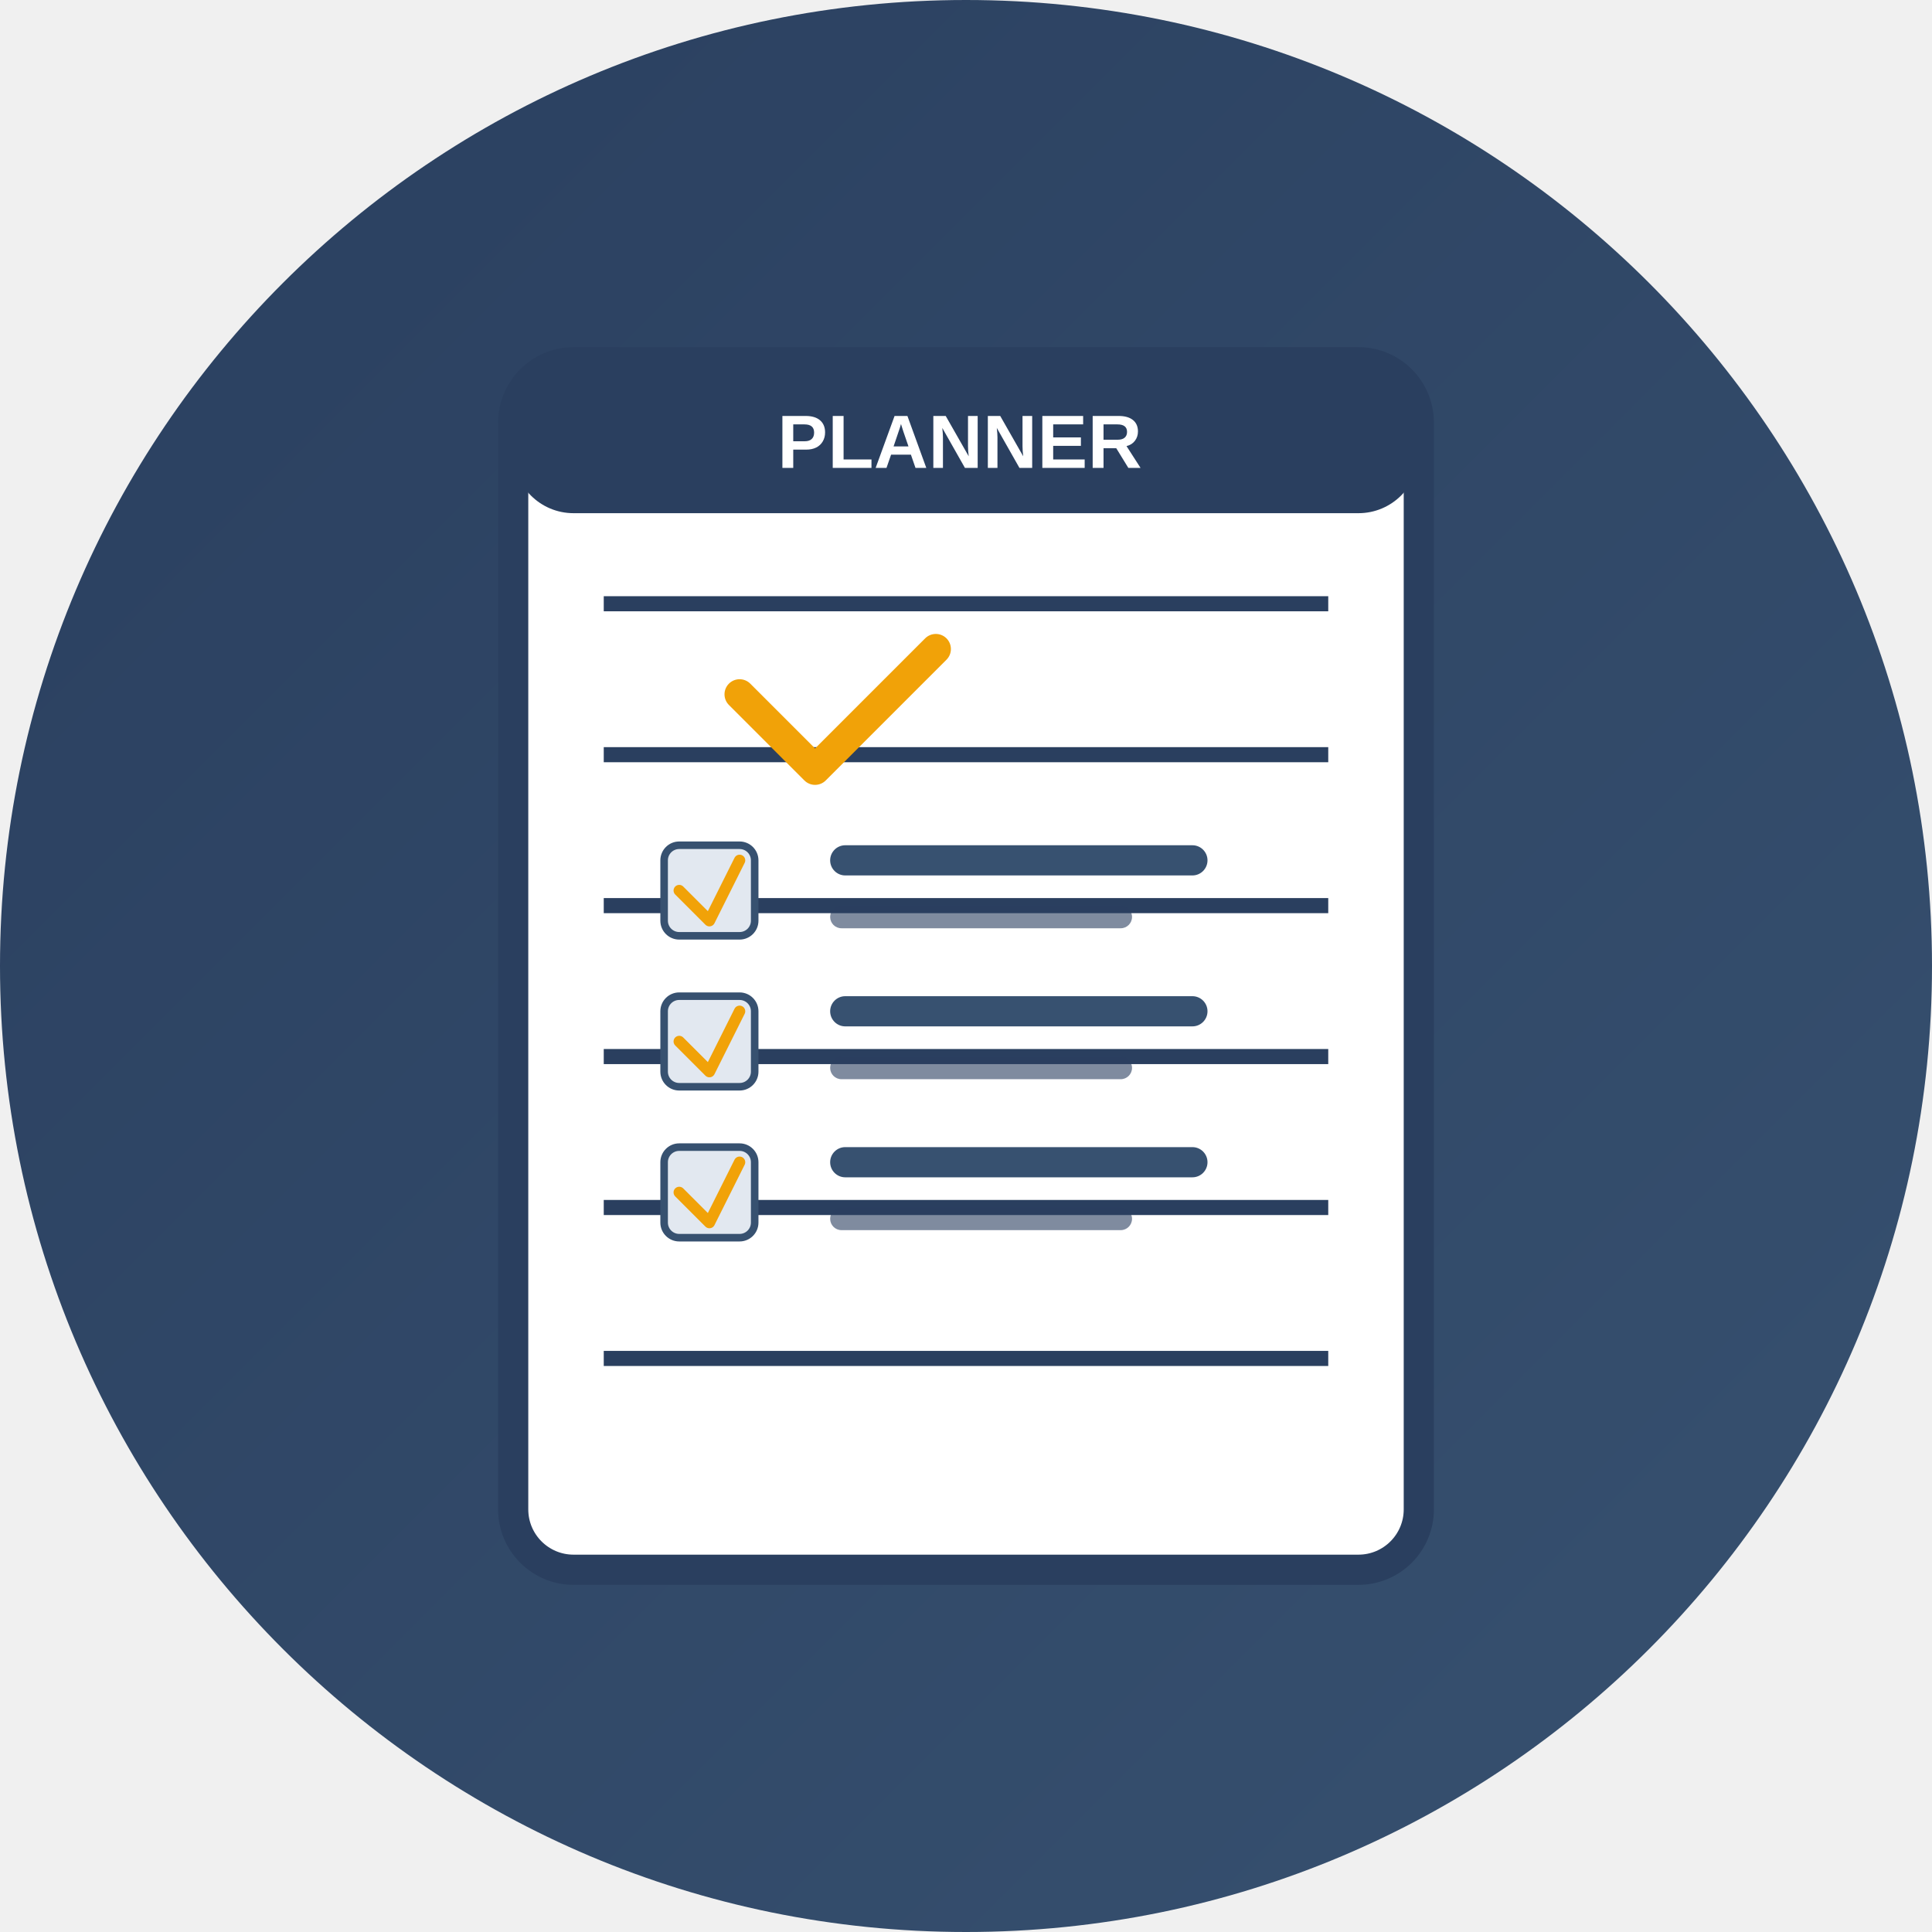
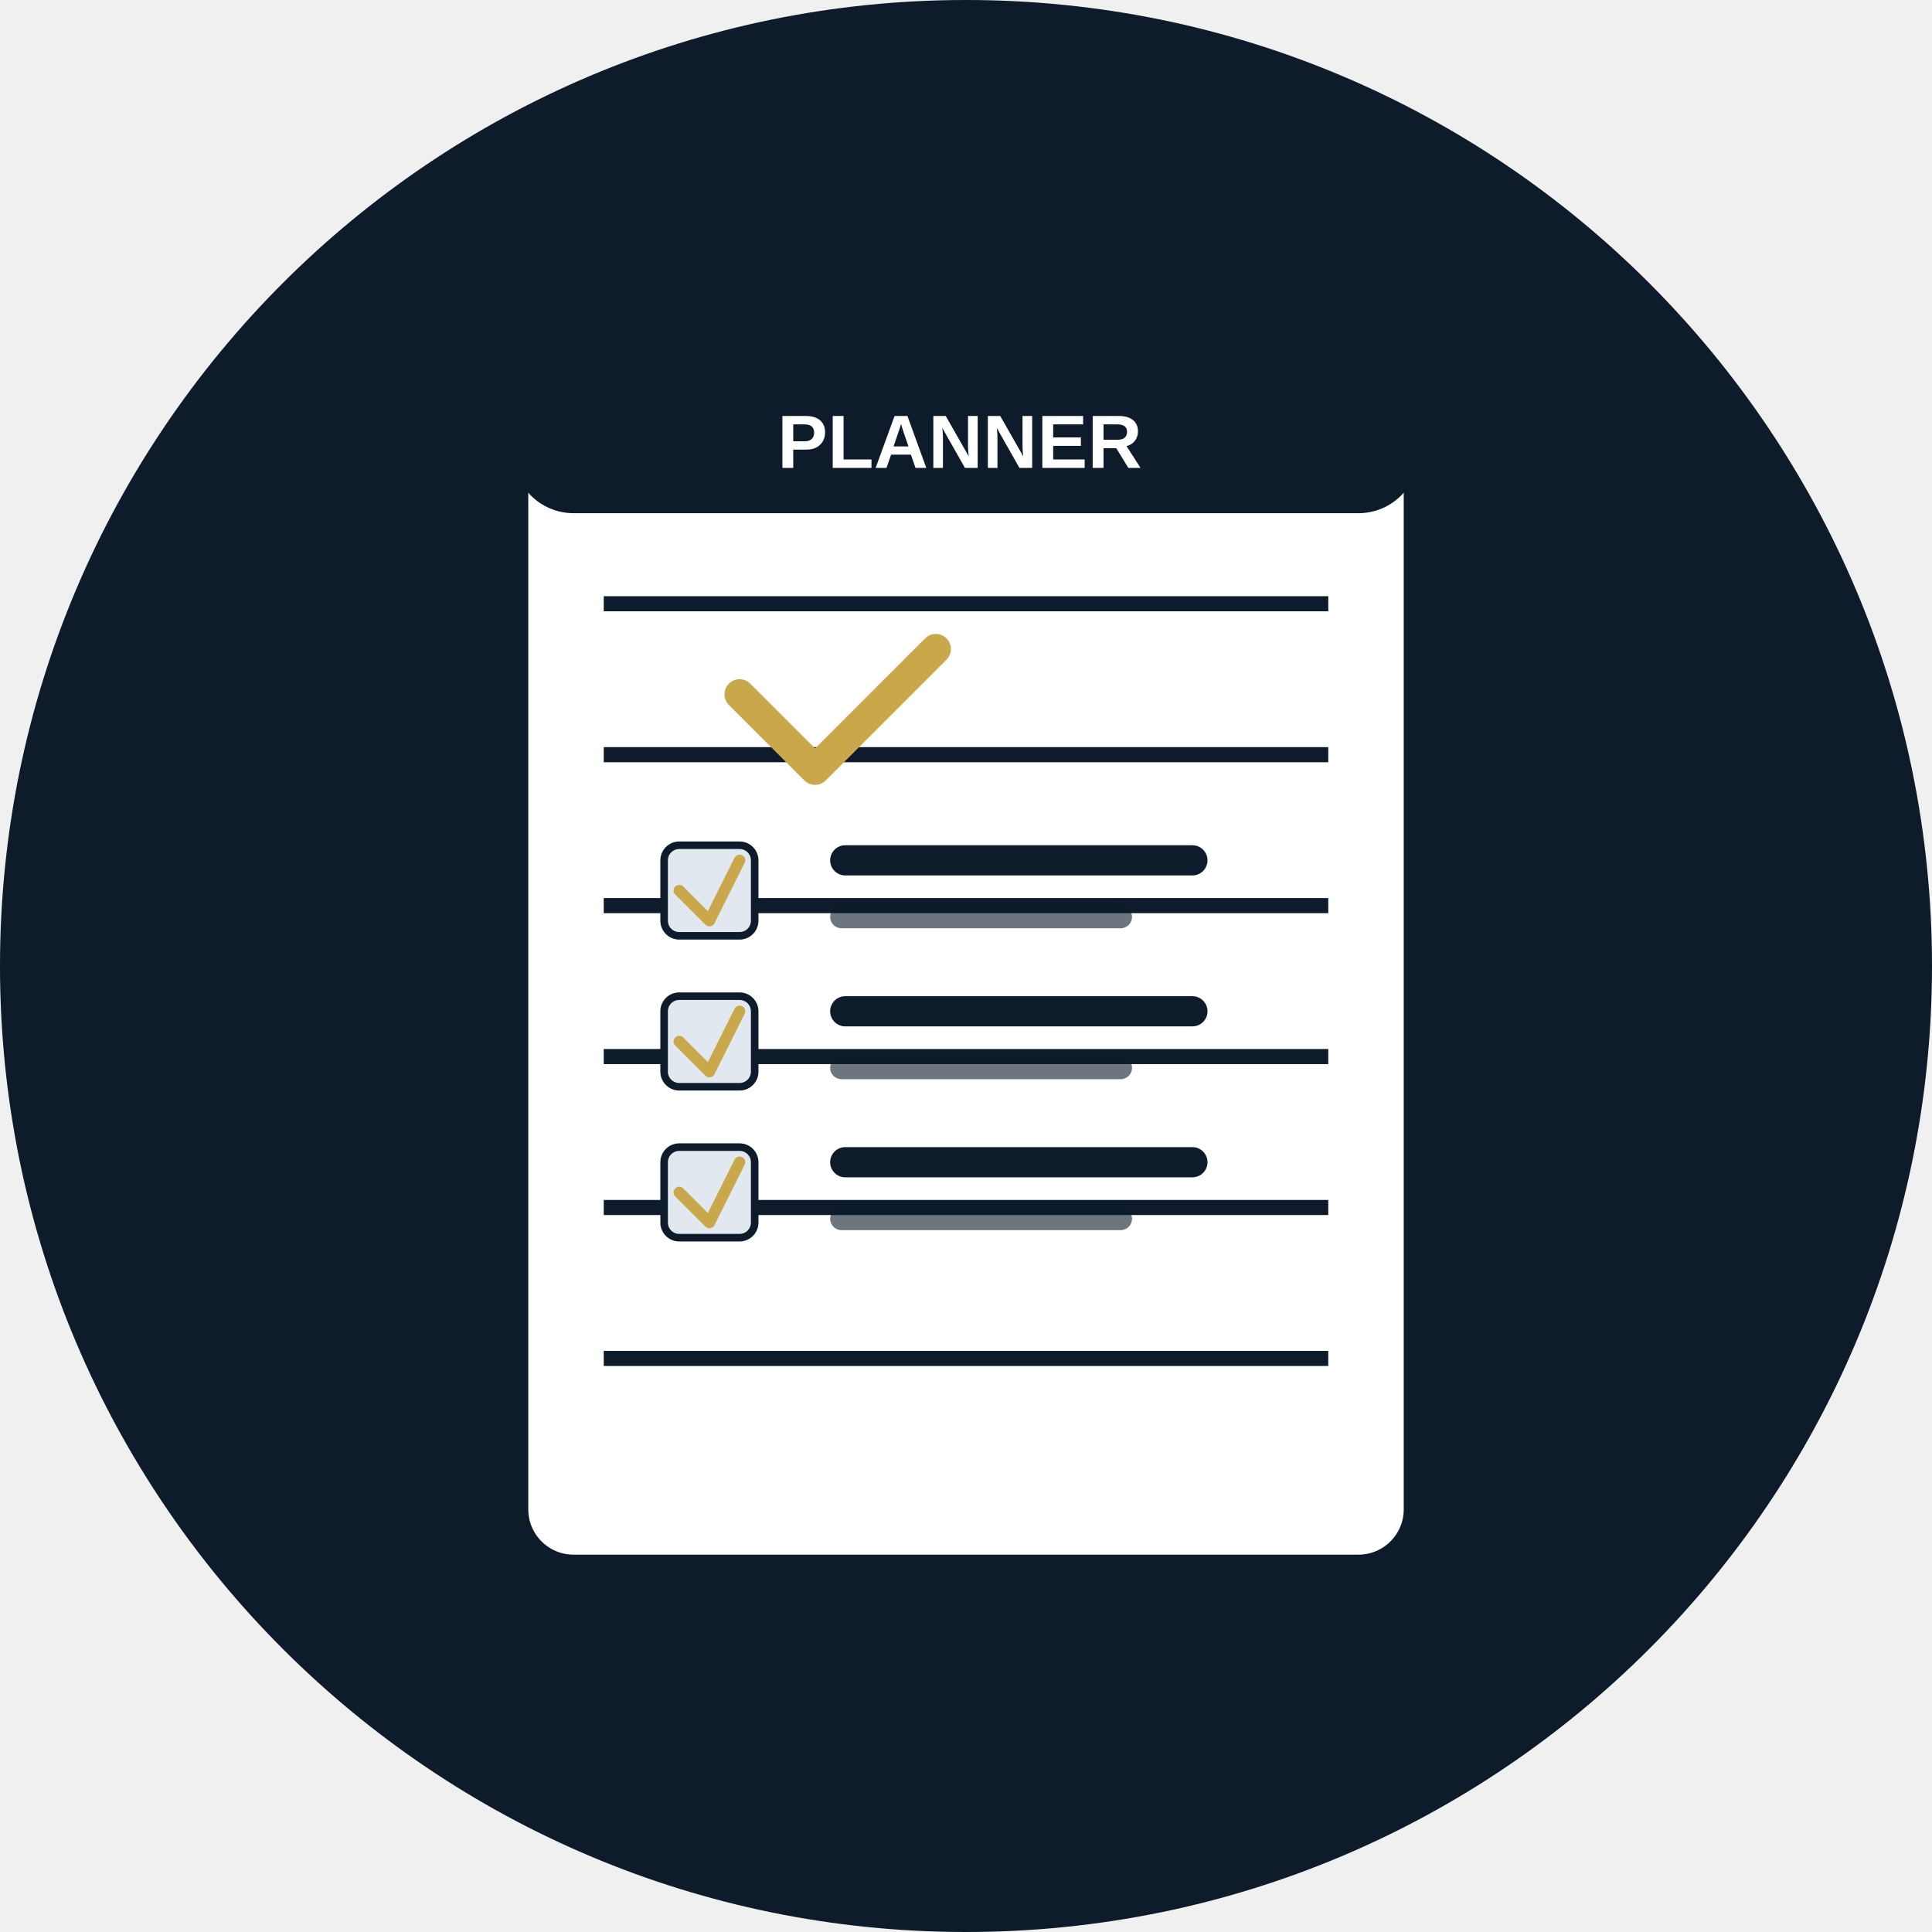
<svg xmlns="http://www.w3.org/2000/svg" width="512" height="512" viewBox="0 0 512 512" fill="none">
  <circle cx="256" cy="256" r="256" fill="url(#paint0_linear)" />
-   <rect x="136" y="96" width="240" height="320" rx="16" fill="#FFFFFF" stroke="#2A3F5F" stroke-width="8" />
-   <line x1="160" y1="160" x2="352" y2="160" stroke="#2A3F5F" stroke-width="4" />
-   <line x1="160" y1="200" x2="352" y2="200" stroke="#2A3F5F" stroke-width="4" />
-   <line x1="160" y1="240" x2="352" y2="240" stroke="#2A3F5F" stroke-width="4" />
-   <line x1="160" y1="280" x2="352" y2="280" stroke="#2A3F5F" stroke-width="4" />
-   <line x1="160" y1="320" x2="352" y2="320" stroke="#2A3F5F" stroke-width="4" />
-   <line x1="160" y1="360" x2="352" y2="360" stroke="#2A3F5F" stroke-width="4" />
-   <path d="M196 184 L216 204 L248 172" stroke="#F1A208" stroke-width="8" stroke-linecap="round" stroke-linejoin="round" />
-   <rect x="176" y="224" width="24" height="24" rx="4" fill="#E2E8F0" stroke="#375170" stroke-width="2" />
-   <path d="M180 236 L188 244 L196 228" stroke="#F1A208" stroke-width="3" stroke-linecap="round" stroke-linejoin="round" />
-   <rect x="176" y="264" width="24" height="24" rx="4" fill="#E2E8F0" stroke="#375170" stroke-width="2" />
-   <path d="M180 276 L188 284 L196 268" stroke="#F1A208" stroke-width="3" stroke-linecap="round" stroke-linejoin="round" />
-   <rect x="176" y="304" width="24" height="24" rx="4" fill="#E2E8F0" stroke="#375170" stroke-width="2" />
-   <path d="M180 316 L188 324 L196 308" stroke="#F1A208" stroke-width="3" stroke-linecap="round" stroke-linejoin="round" />
-   <rect x="220" y="224" width="100" height="8" rx="4" fill="#375170" />
-   <rect x="220" y="240" width="80" height="6" rx="3" fill="#2A3F5F" fill-opacity="0.6" />
-   <rect x="220" y="264" width="100" height="8" rx="4" fill="#375170" />
-   <rect x="220" y="280" width="80" height="6" rx="3" fill="#2A3F5F" fill-opacity="0.6" />
-   <rect x="220" y="304" width="100" height="8" rx="4" fill="#375170" />
-   <rect x="220" y="320" width="80" height="6" rx="3" fill="#2A3F5F" fill-opacity="0.6" />
-   <rect x="136" y="96" width="240" height="40" rx="16" fill="#2A3F5F" />
+   <rect x="136" y="96" width="240" height="320" rx="16" fill="#FFFFFF" stroke="#0D1B2A" stroke-width="8" />
+   <line x1="160" y1="160" x2="352" y2="160" stroke="#0D1B2A" stroke-width="4" />
+   <line x1="160" y1="200" x2="352" y2="200" stroke="#0D1B2A" stroke-width="4" />
+   <line x1="160" y1="240" x2="352" y2="240" stroke="#0D1B2A" stroke-width="4" />
+   <line x1="160" y1="280" x2="352" y2="280" stroke="#0D1B2A" stroke-width="4" />
+   <line x1="160" y1="320" x2="352" y2="320" stroke="#0D1B2A" stroke-width="4" />
+   <line x1="160" y1="360" x2="352" y2="360" stroke="#0D1B2A" stroke-width="4" />
+   <path d="M196 184 L216 204 L248 172" stroke="#C9A84C" stroke-width="8" stroke-linecap="round" stroke-linejoin="round" />
+   <rect x="176" y="224" width="24" height="24" rx="4" fill="#E2E8F0" stroke="#0D1B2A" stroke-width="2" />
+   <path d="M180 236 L188 244 L196 228" stroke="#C9A84C" stroke-width="3" stroke-linecap="round" stroke-linejoin="round" />
+   <rect x="176" y="264" width="24" height="24" rx="4" fill="#E2E8F0" stroke="#0D1B2A" stroke-width="2" />
+   <path d="M180 276 L188 284 L196 268" stroke="#C9A84C" stroke-width="3" stroke-linecap="round" stroke-linejoin="round" />
+   <rect x="176" y="304" width="24" height="24" rx="4" fill="#E2E8F0" stroke="#0D1B2A" stroke-width="2" />
+   <path d="M180 316 L188 324 L196 308" stroke="#C9A84C" stroke-width="3" stroke-linecap="round" stroke-linejoin="round" />
+   <rect x="220" y="224" width="100" height="8" rx="4" fill="#0D1B2A" />
+   <rect x="220" y="240" width="80" height="6" rx="3" fill="#0D1B2A" fill-opacity="0.6" />
+   <rect x="220" y="264" width="100" height="8" rx="4" fill="#0D1B2A" />
+   <rect x="220" y="280" width="80" height="6" rx="3" fill="#0D1B2A" fill-opacity="0.6" />
+   <rect x="220" y="304" width="100" height="8" rx="4" fill="#0D1B2A" />
+   <rect x="220" y="320" width="80" height="6" rx="3" fill="#0D1B2A" fill-opacity="0.6" />
+   <rect x="136" y="96" width="240" height="40" rx="16" fill="#0D1B2A" />
  <text x="206" y="124" font-family="Arial, sans-serif" font-size="20" font-weight="bold" fill="#FFFFFF">PLANNER</text>
  <defs>
    <linearGradient id="paint0_linear" x1="0" y1="0" x2="512" y2="512" gradientUnits="userSpaceOnUse">
-       <stop offset="0" stop-color="#2A3F5F" />
-       <stop offset="1" stop-color="#375170" />
+       <stop offset="0" stop-color="#0D1B2A" />
+       <stop offset="1" stop-color="#0D1B2A" />
    </linearGradient>
  </defs>
</svg>
